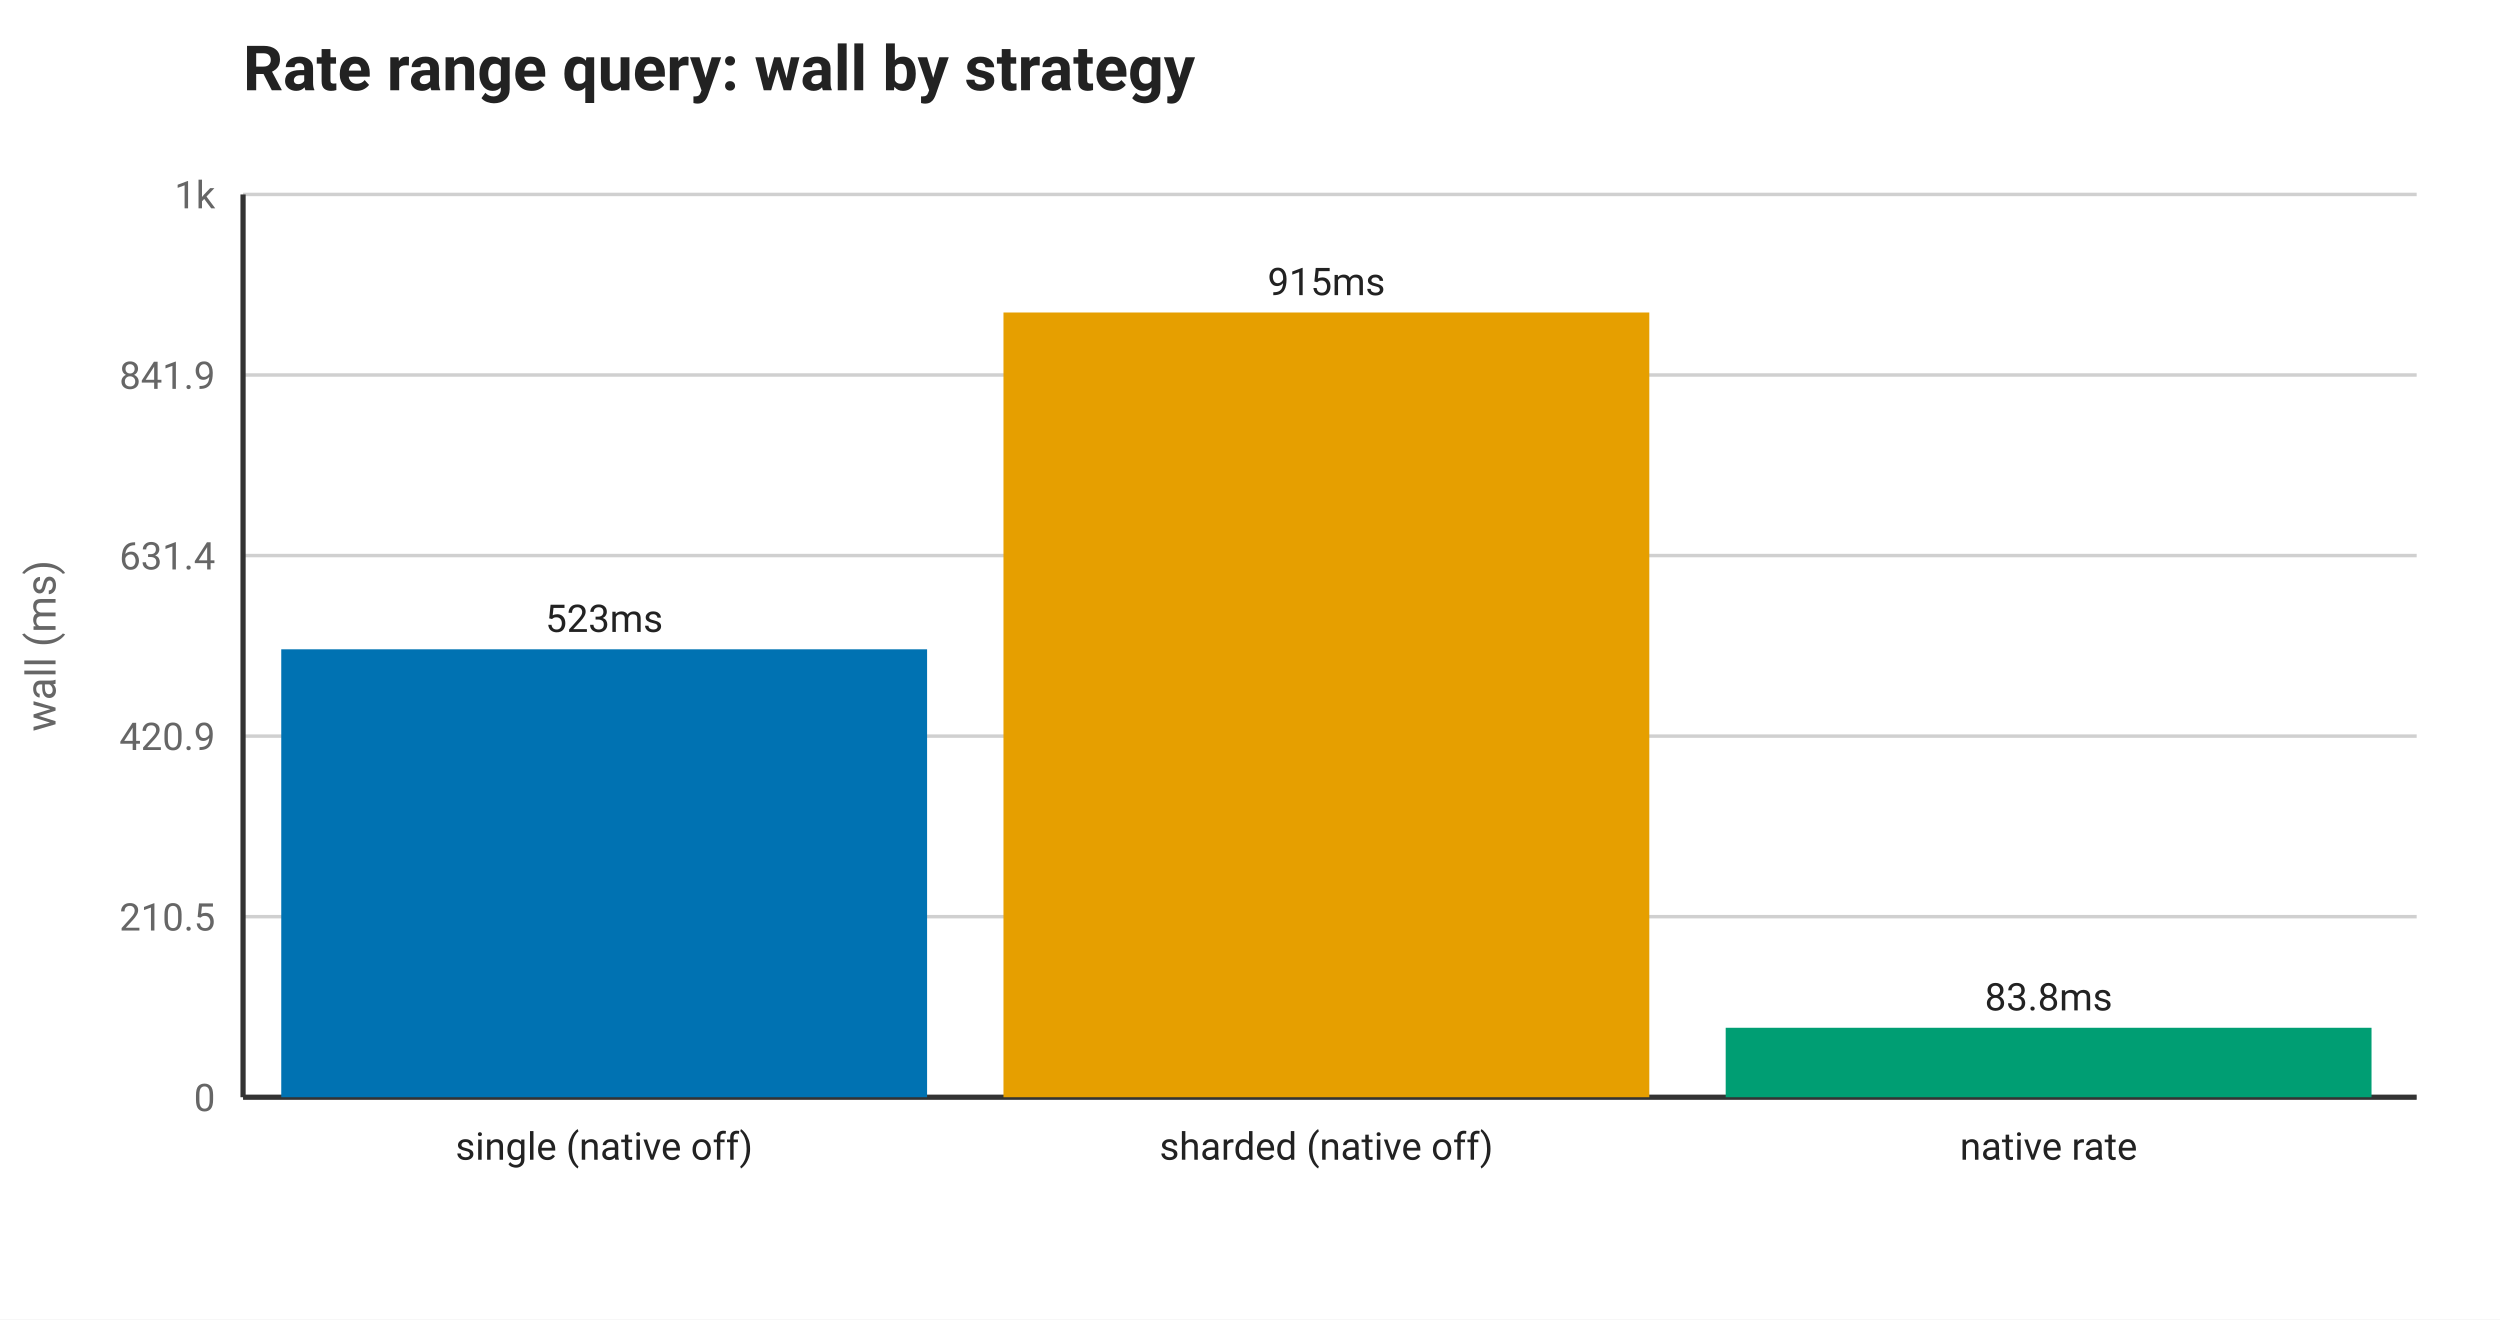
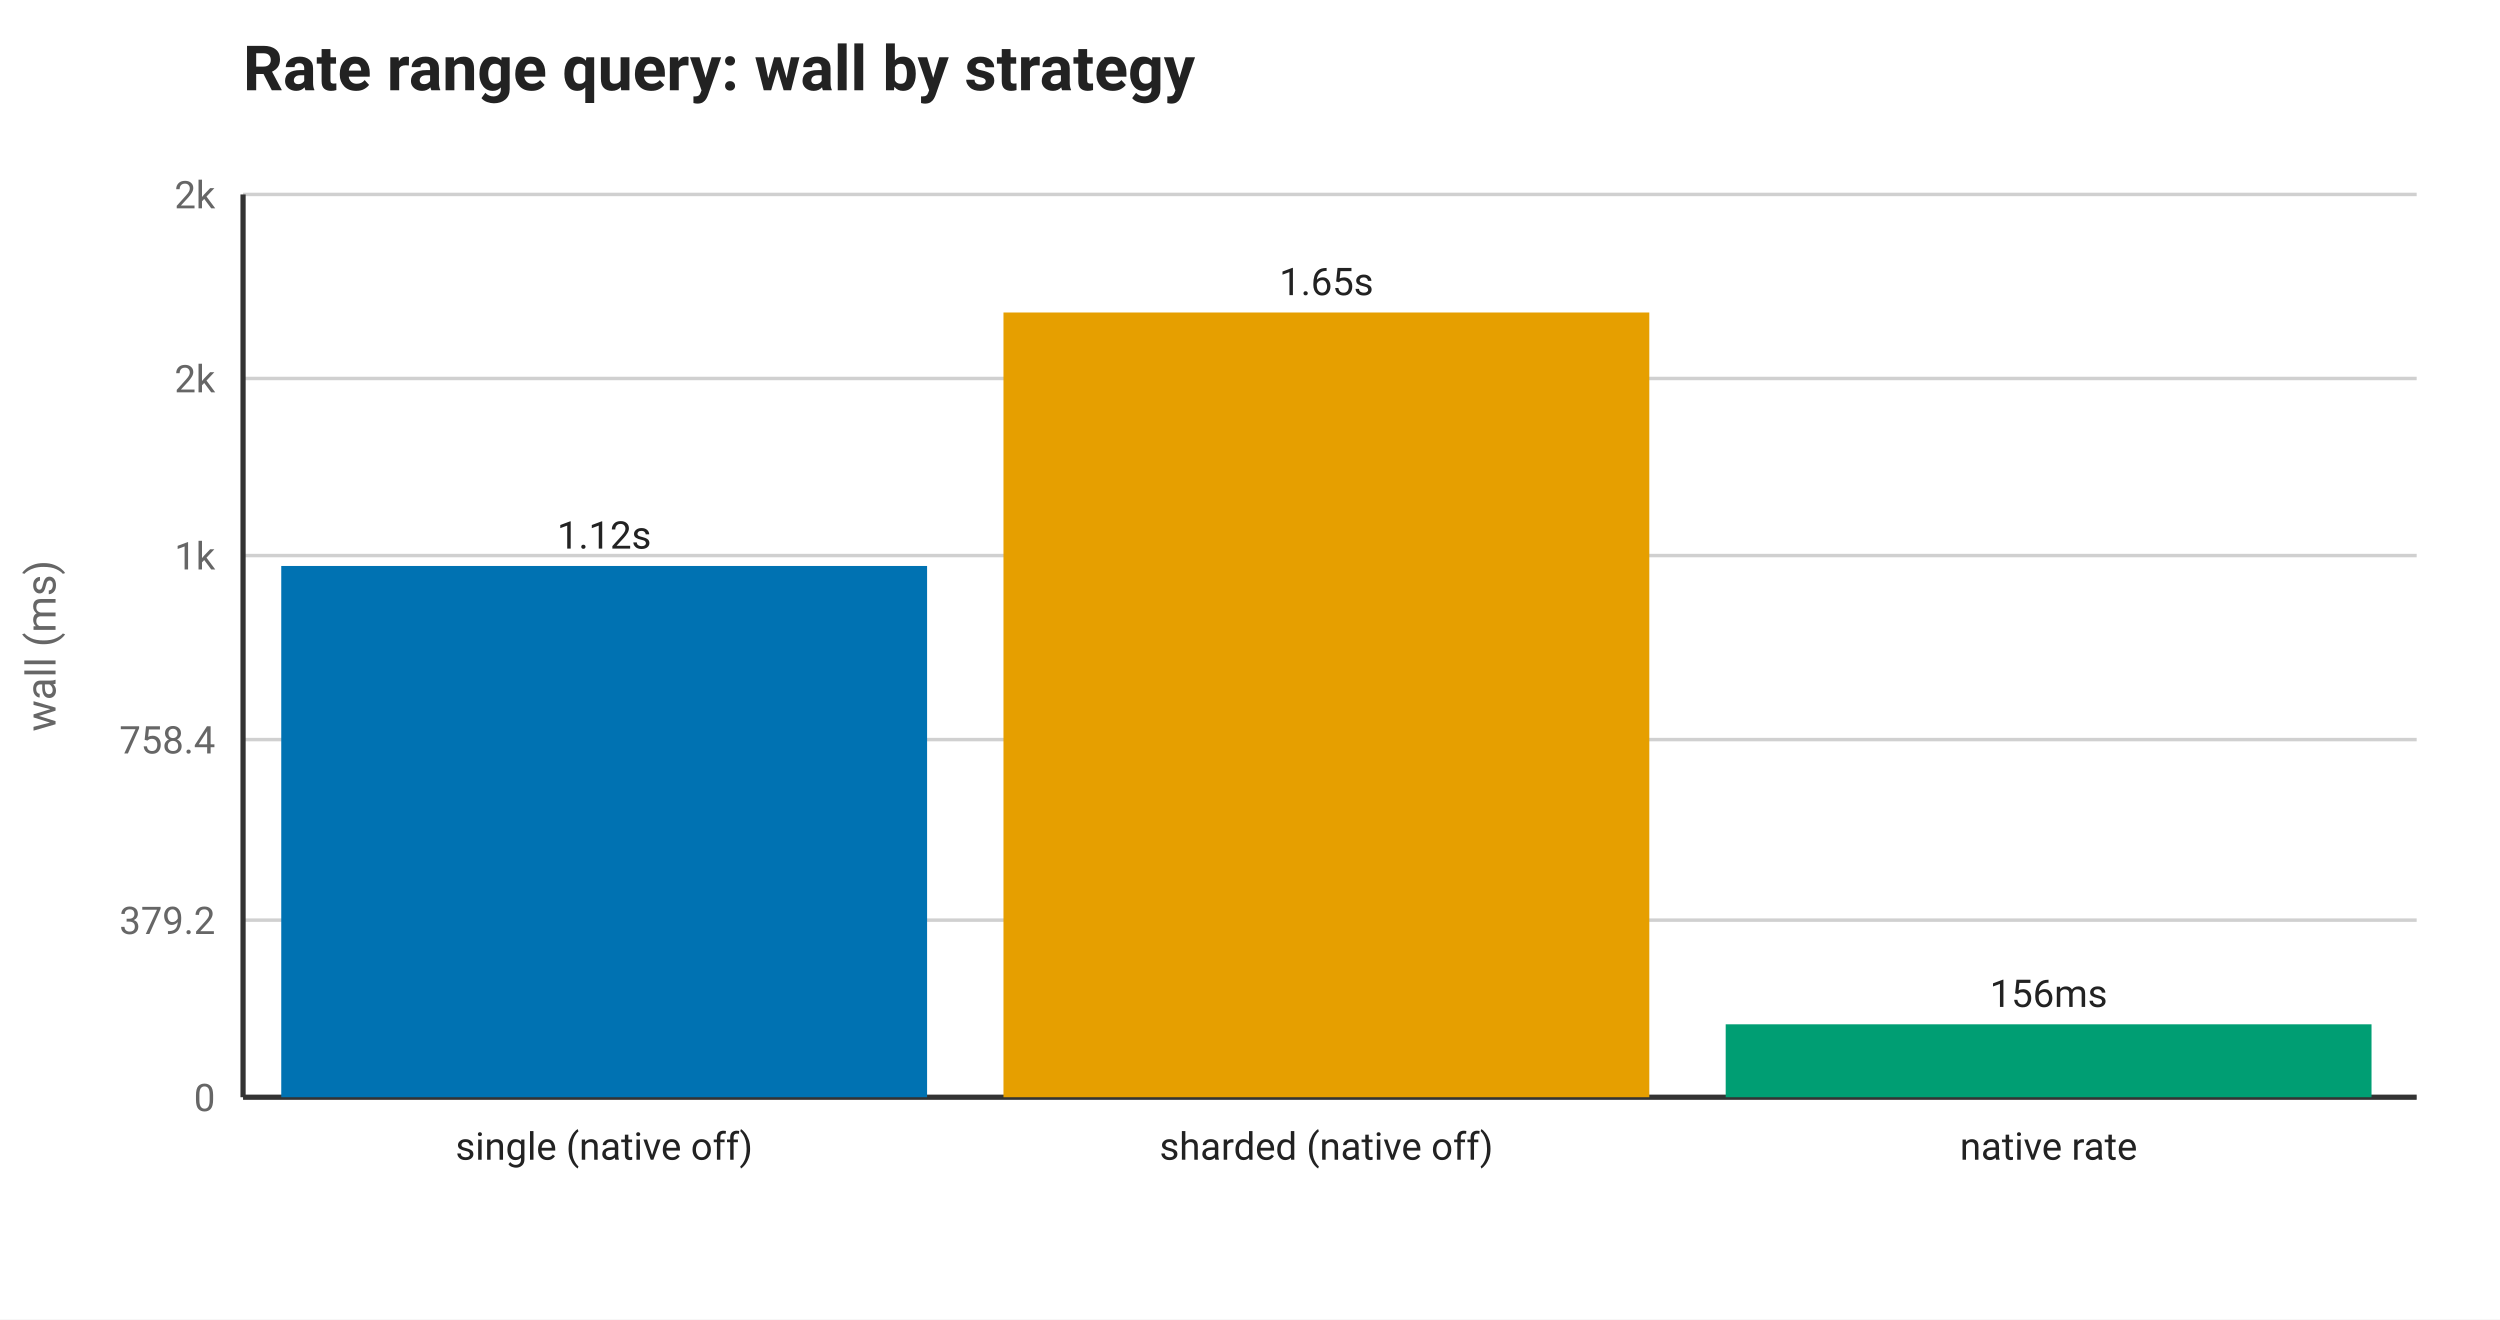
<svg xmlns="http://www.w3.org/2000/svg" viewBox="0 0 720 380" width="720" height="380" font-family="-apple-system,Segoe UI,Roboto,Helvetica,Arial,sans-serif">
  <rect width="720" height="380" fill="white" />
  <text x="70" y="26" font-size="18" font-weight="600" fill="#222222">Rate range query: wall by strategy</text>
  <line x1="70" y1="316" x2="696" y2="316" stroke="#d0d0d0" stroke-width="1" />
  <text x="62" y="320" font-size="11" fill="#666666" text-anchor="end">0</text>
-   <line x1="70" y1="264" x2="696" y2="264" stroke="#d0d0d0" stroke-width="1" />
-   <text x="62" y="268" font-size="11" fill="#666666" text-anchor="end">210.5</text>
-   <line x1="70" y1="212" x2="696" y2="212" stroke="#d0d0d0" stroke-width="1" />
-   <text x="62" y="216" font-size="11" fill="#666666" text-anchor="end">420.9</text>
+   <line x1="70" y1="265" x2="696" y2="265" stroke="#d0d0d0" stroke-width="1" />
+   <text x="62" y="269" font-size="11" fill="#666666" text-anchor="end">379.2</text>
+   <line x1="70" y1="213" x2="696" y2="213" stroke="#d0d0d0" stroke-width="1" />
+   <text x="62" y="217" font-size="11" fill="#666666" text-anchor="end">758.4</text>
  <line x1="70" y1="160" x2="696" y2="160" stroke="#d0d0d0" stroke-width="1" />
-   <text x="62" y="164" font-size="11" fill="#666666" text-anchor="end">631.4</text>
-   <line x1="70" y1="108" x2="696" y2="108" stroke="#d0d0d0" stroke-width="1" />
-   <text x="62" y="112" font-size="11" fill="#666666" text-anchor="end">841.9</text>
+   <text x="62" y="164" font-size="11" fill="#666666" text-anchor="end">1k</text>
+   <line x1="70" y1="109" x2="696" y2="109" stroke="#d0d0d0" stroke-width="1" />
+   <text x="62" y="113" font-size="11" fill="#666666" text-anchor="end">2k</text>
  <line x1="70" y1="56" x2="696" y2="56" stroke="#d0d0d0" stroke-width="1" />
-   <text x="62" y="60" font-size="11" fill="#666666" text-anchor="end">1k</text>
+   <text x="62" y="60" font-size="11" fill="#666666" text-anchor="end">2k</text>
  <line x1="70" y1="56" x2="70" y2="316" stroke="#333333" stroke-width="1.5" />
  <line x1="70" y1="316" x2="696" y2="316" stroke="#333333" stroke-width="1.5" />
  <text x="16" y="186" font-size="12" fill="#666666" text-anchor="middle" transform="rotate(-90 16 186)">wall (ms)</text>
-   <rect x="81" y="187" width="186" height="129" fill="#0072B2" />
-   <text x="174" y="182" font-size="11" fill="#222222" text-anchor="middle">523ms</text>
+   <rect x="81" y="163" width="186" height="153" fill="#0072B2" />
+   <text x="174" y="158" font-size="11" fill="#222222" text-anchor="middle">1.12s</text>
  <text x="174" y="334" font-size="11" fill="#222222" text-anchor="middle">single (native off)</text>
  <rect x="289" y="90" width="186" height="226" fill="#E69F00" />
-   <text x="382" y="85" font-size="11" fill="#222222" text-anchor="middle">915ms</text>
+   <text x="382" y="85" font-size="11" fill="#222222" text-anchor="middle">1.65s</text>
  <text x="382" y="334" font-size="11" fill="#222222" text-anchor="middle">sharded (native off)</text>
-   <rect x="497" y="296" width="186" height="20" fill="#009E73" />
-   <text x="590" y="291" font-size="11" fill="#222222" text-anchor="middle">83.8ms</text>
+   <rect x="497" y="295" width="186" height="21" fill="#009E73" />
+   <text x="590" y="290" font-size="11" fill="#222222" text-anchor="middle">156ms</text>
  <text x="590" y="334" font-size="11" fill="#222222" text-anchor="middle">native rate</text>
</svg>
